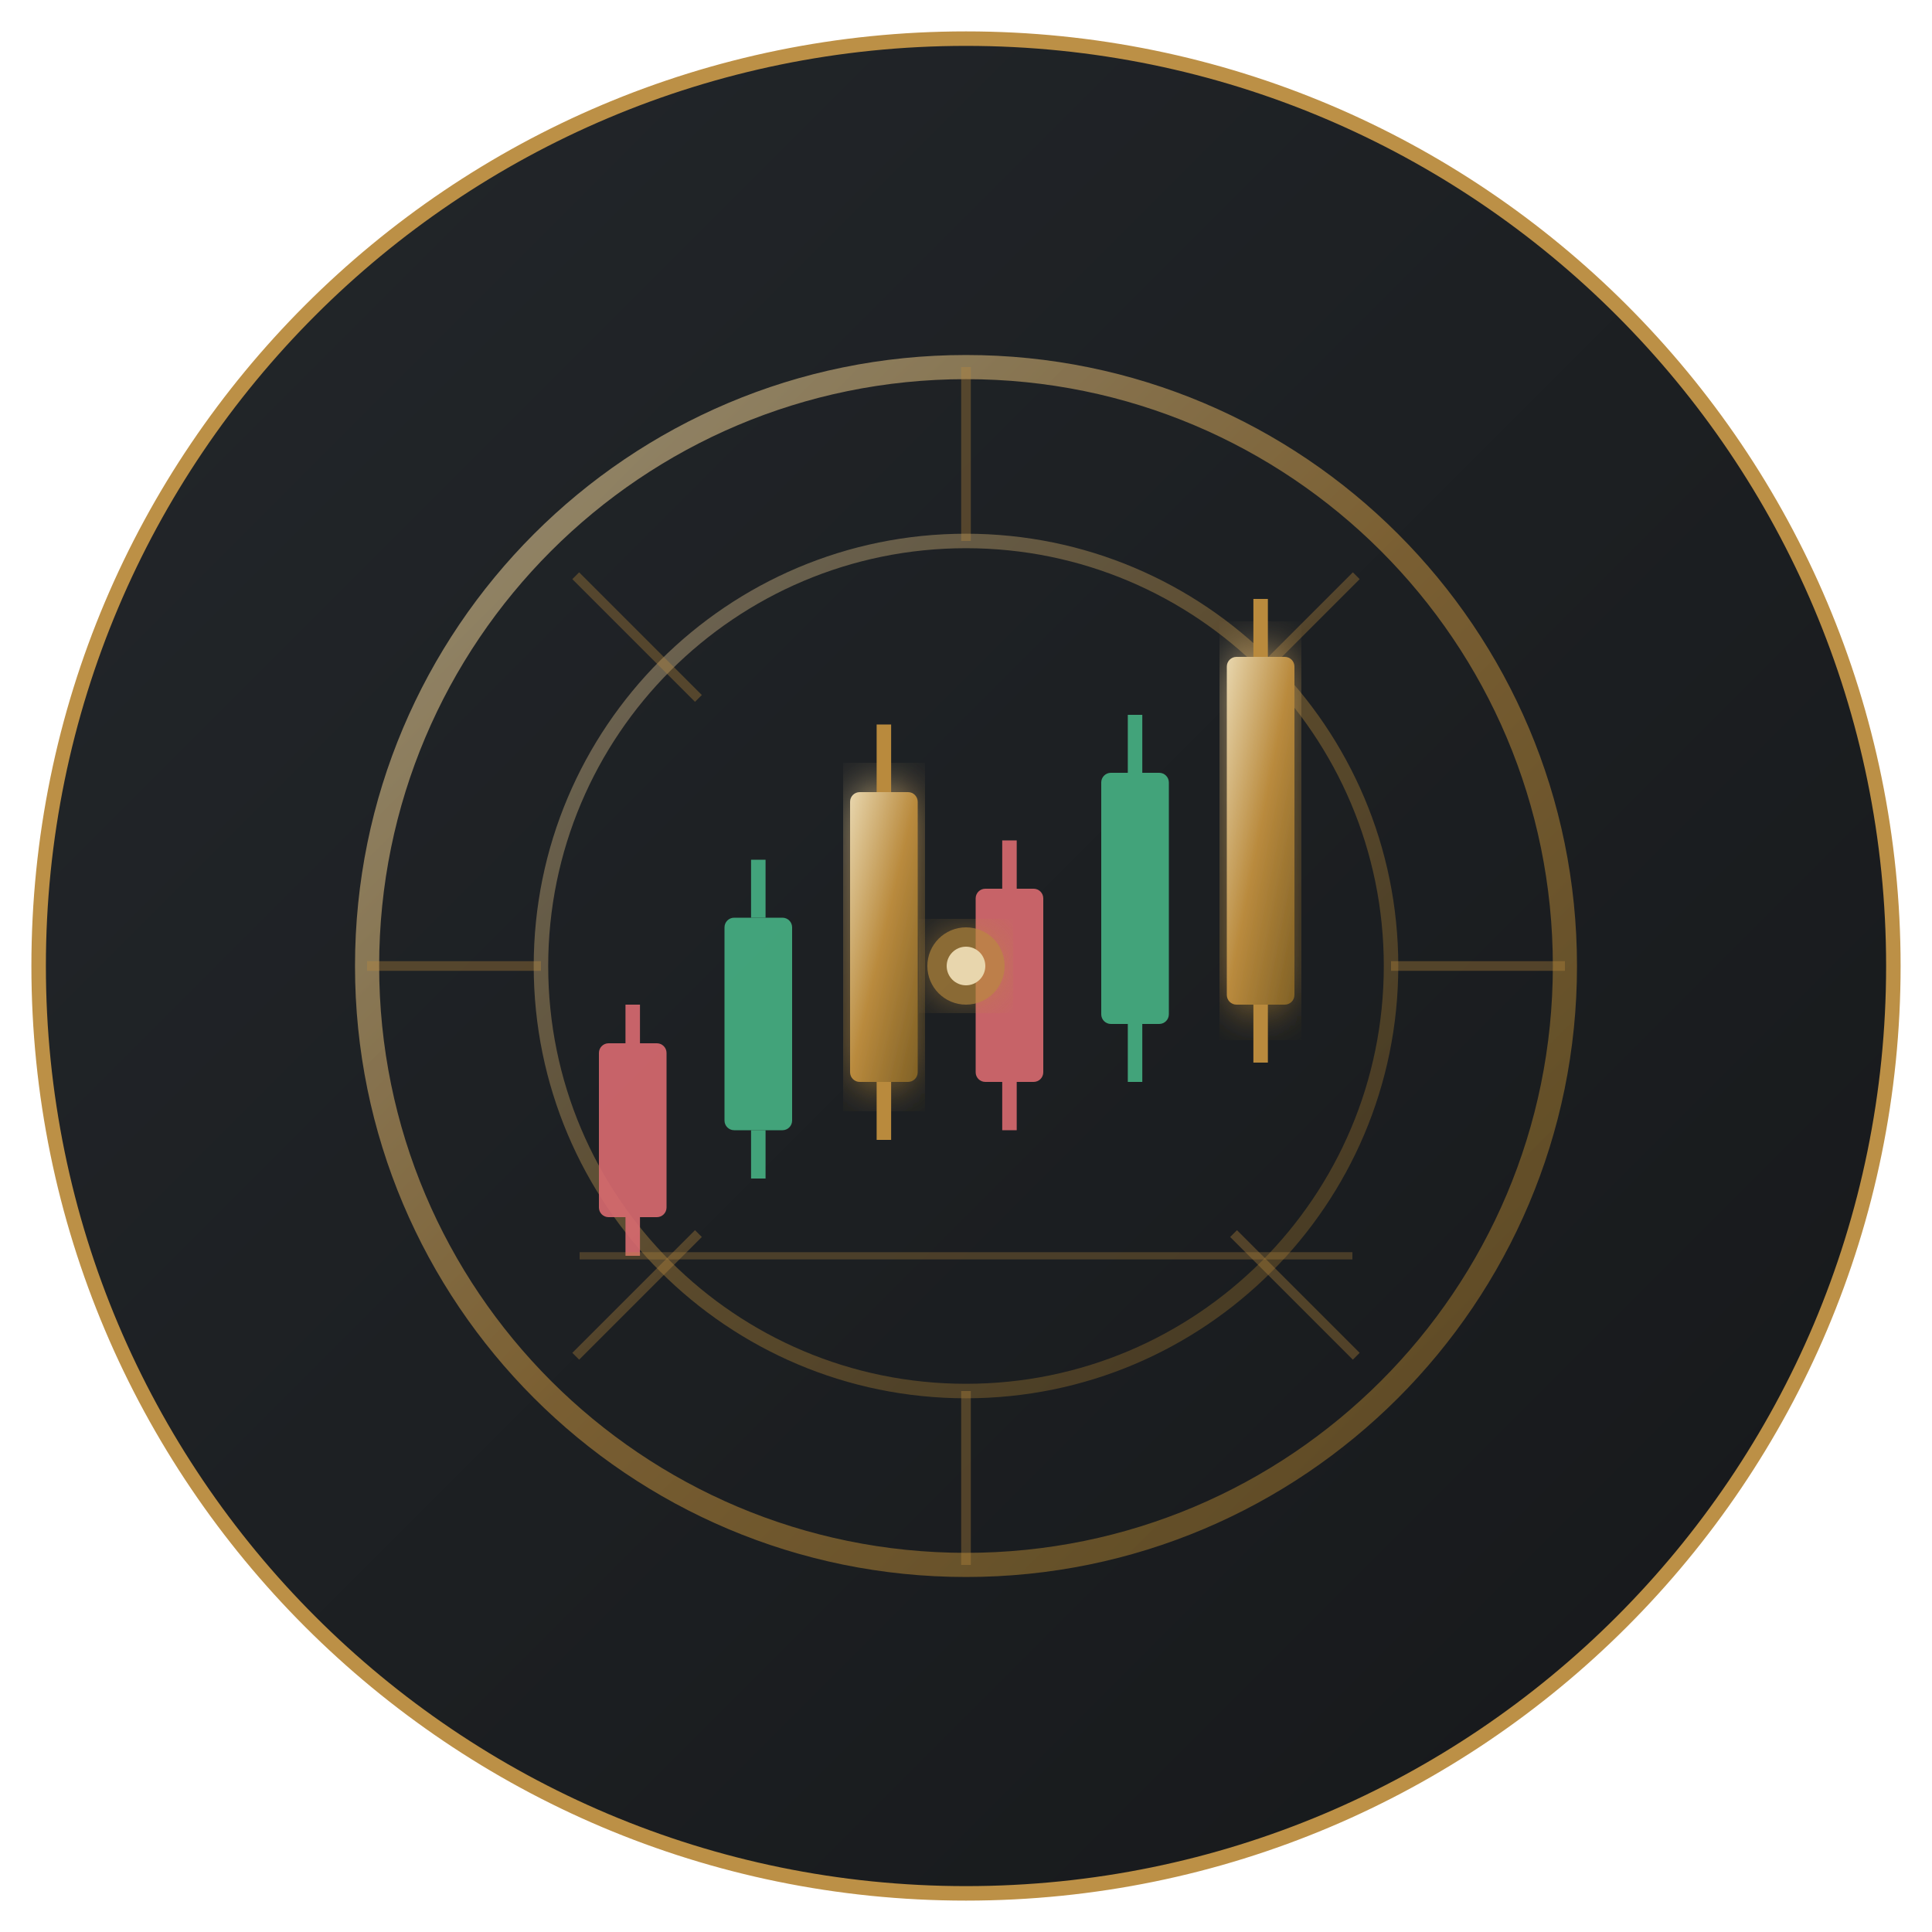
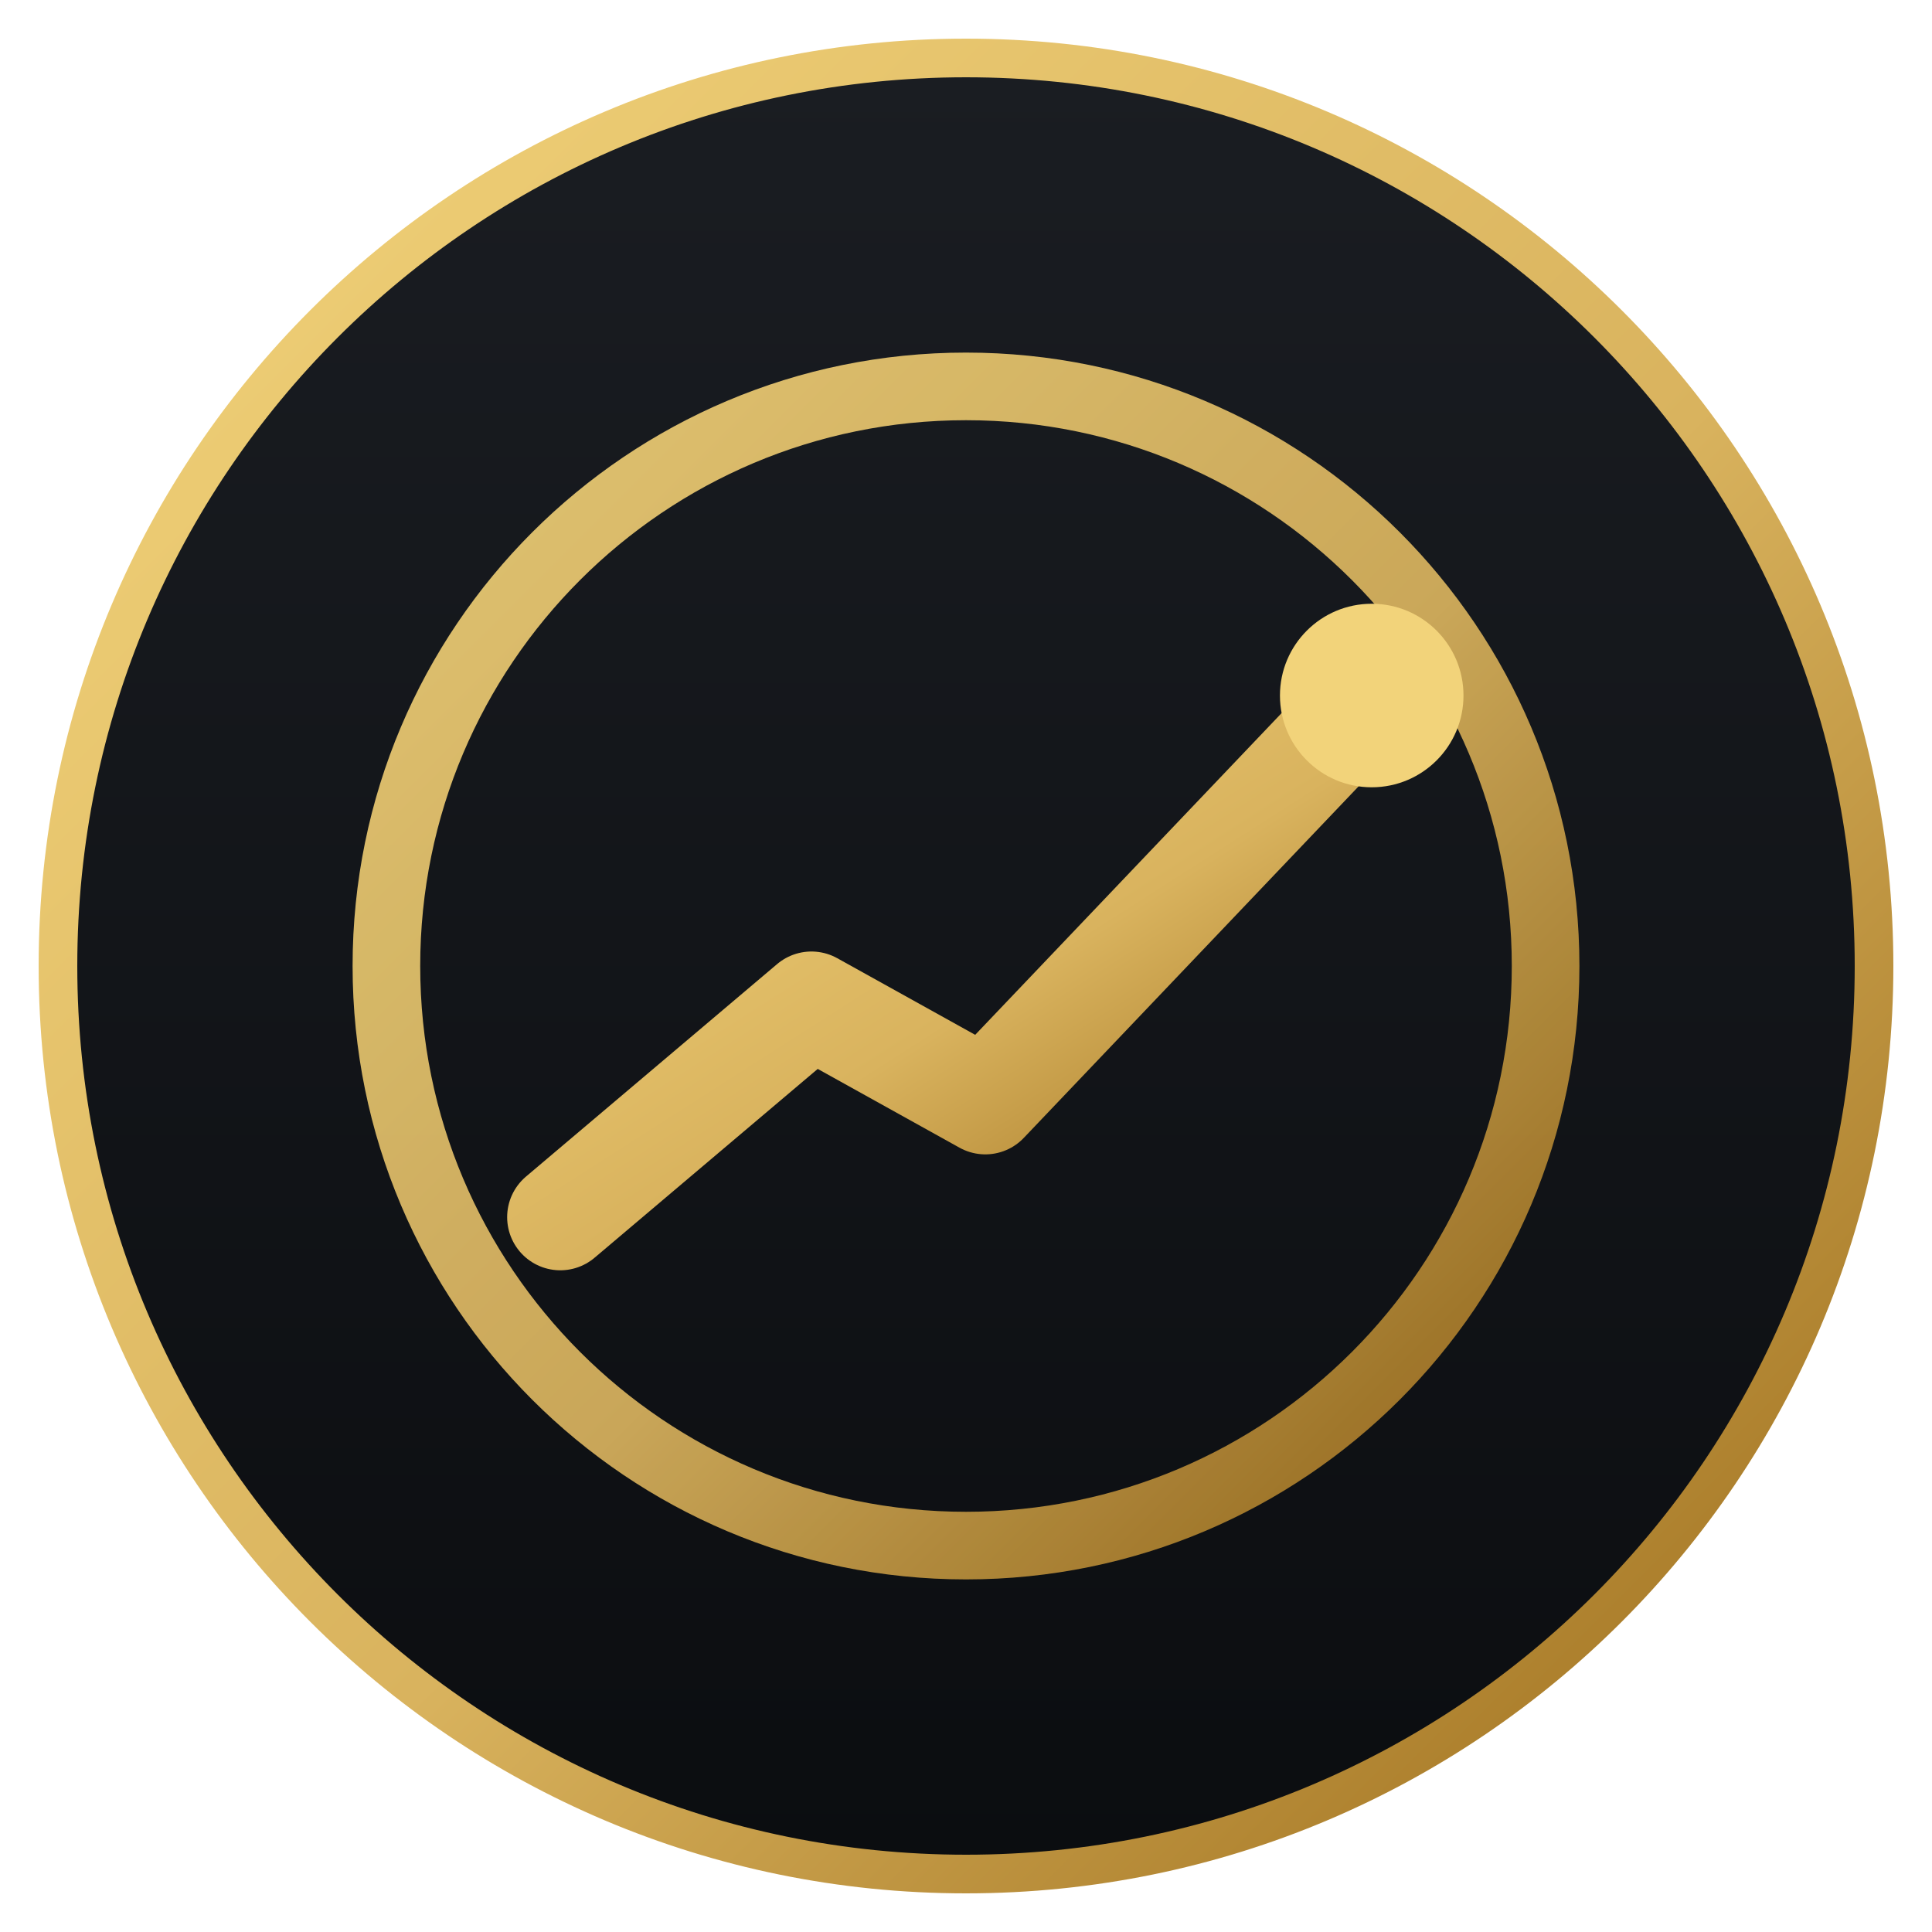
<svg xmlns="http://www.w3.org/2000/svg" viewBox="0 0 200 200" width="200" height="200">
  <defs>
-     <linearGradient id="goldGrad" x1="0%" y1="0%" x2="100%" y2="100%">
-       <stop offset="0%" style="stop-color:#E8D6AD;stop-opacity:1" />
-       <stop offset="50%" style="stop-color:#B98A3D;stop-opacity:1" />
-       <stop offset="100%" style="stop-color:#806126;stop-opacity:1" />
+     <linearGradient id="ilGold" x1="0%" y1="0%" x2="100%" y2="100%">
+       <stop offset="0%" stop-color="#F2D37A" />
+       <stop offset="55%" stop-color="#D9B35E" />
+       <stop offset="100%" stop-color="#9A6A18" />
    </linearGradient>
-     <linearGradient id="darkGrad" x1="0%" y1="0%" x2="100%" y2="100%">
-       <stop offset="0%" style="stop-color:#181C20;stop-opacity:1" />
-       <stop offset="100%" style="stop-color:#0B0D0F;stop-opacity:1" />
+     <linearGradient id="ilInk" x1="0%" y1="0%" x2="0%" y2="100%">
+       <stop offset="0%" stop-color="#1A1D22" />
+       <stop offset="100%" stop-color="#0B0D10" />
    </linearGradient>
-     <filter id="glow">
-       <feGaussianBlur stdDeviation="2.5" result="coloredBlur" />
-       <feMerge>
-         <feMergeNode in="coloredBlur" />
-         <feMergeNode in="SourceGraphic" />
-       </feMerge>
-     </filter>
  </defs>
-   <circle cx="100" cy="100" r="96" fill="url(#darkGrad)" stroke="#B98A3D" stroke-width="1.5" opacity="0.95" />
-   <circle cx="100" cy="100" r="62" fill="none" stroke="url(#goldGrad)" stroke-width="2.5" opacity="0.6" />
-   <circle cx="100" cy="100" r="44" fill="none" stroke="url(#goldGrad)" stroke-width="1.5" opacity="0.4" />
-   <g opacity="0.35" stroke="#B98A3D" stroke-width="1" fill="none">
-     <line x1="100" y1="56" x2="100" y2="38" />
-     <line x1="100" y1="144" x2="100" y2="162" />
-     <line x1="56" y1="100" x2="38" y2="100" />
-     <line x1="144" y1="100" x2="162" y2="100" />
-     <line x1="72.3" y1="72.3" x2="59.6" y2="59.6" />
-     <line x1="127.7" y1="127.7" x2="140.4" y2="140.4" />
-     <line x1="127.7" y1="72.3" x2="140.4" y2="59.6" />
-     <line x1="72.3" y1="127.7" x2="59.6" y2="140.4" />
-   </g>
-   <rect x="62" y="108" width="7" height="18" rx="1" fill="#d96a70" opacity="0.9" />
-   <line x1="65.5" y1="104" x2="65.5" y2="108" stroke="#d96a70" stroke-width="1.5" opacity="0.9" />
-   <line x1="65.5" y1="126" x2="65.5" y2="130" stroke="#d96a70" stroke-width="1.5" opacity="0.9" />
-   <rect x="75" y="95" width="7" height="22" rx="1" fill="#46b184" opacity="0.9" />
-   <line x1="78.5" y1="89" x2="78.5" y2="95" stroke="#46b184" stroke-width="1.5" opacity="0.9" />
-   <line x1="78.5" y1="117" x2="78.5" y2="122" stroke="#46b184" stroke-width="1.5" opacity="0.9" />
-   <rect x="88" y="82" width="7" height="30" rx="1" fill="url(#goldGrad)" opacity="1" filter="url(#glow)" />
-   <line x1="91.5" y1="75" x2="91.5" y2="82" stroke="#B98A3D" stroke-width="1.5" />
-   <line x1="91.5" y1="112" x2="91.5" y2="118" stroke="#B98A3D" stroke-width="1.5" />
-   <rect x="101" y="92" width="7" height="20" rx="1" fill="#d96a70" opacity="0.9" />
-   <line x1="104.5" y1="87" x2="104.5" y2="92" stroke="#d96a70" stroke-width="1.5" opacity="0.9" />
-   <line x1="104.5" y1="112" x2="104.5" y2="117" stroke="#d96a70" stroke-width="1.5" opacity="0.9" />
-   <rect x="114" y="80" width="7" height="26" rx="1" fill="#46b184" opacity="0.9" />
-   <line x1="117.5" y1="74" x2="117.5" y2="80" stroke="#46b184" stroke-width="1.5" opacity="0.9" />
-   <line x1="117.5" y1="106" x2="117.5" y2="112" stroke="#46b184" stroke-width="1.5" opacity="0.9" />
-   <rect x="127" y="68" width="7" height="36" rx="1" fill="url(#goldGrad)" opacity="1" filter="url(#glow)" />
-   <line x1="130.5" y1="62" x2="130.5" y2="68" stroke="#B98A3D" stroke-width="1.5" />
-   <line x1="130.5" y1="104" x2="130.5" y2="110" stroke="#B98A3D" stroke-width="1.5" />
-   <line x1="60" y1="130" x2="140" y2="130" stroke="#B98A3D" stroke-width="0.75" opacity="0.3" />
-   <circle cx="100" cy="100" r="4" fill="#B98A3D" opacity="0.7" filter="url(#glow)" />
-   <circle cx="100" cy="100" r="2" fill="#E8D6AD" />
+   <circle cx="100" cy="100" r="94" fill="url(#ilInk)" />
+   <circle cx="100" cy="100" r="94" fill="none" stroke="url(#ilGold)" stroke-width="4" />
+   <circle cx="100" cy="100" r="60" fill="none" stroke="url(#ilGold)" stroke-width="7" opacity="0.92" />
+   <polyline points="58,126 84,104 102,114 142,72" fill="none" stroke="url(#ilGold)" stroke-width="11" stroke-linecap="round" stroke-linejoin="round" />
+   <circle cx="142" cy="72" r="9.5" fill="#F2D37A" />
</svg>
